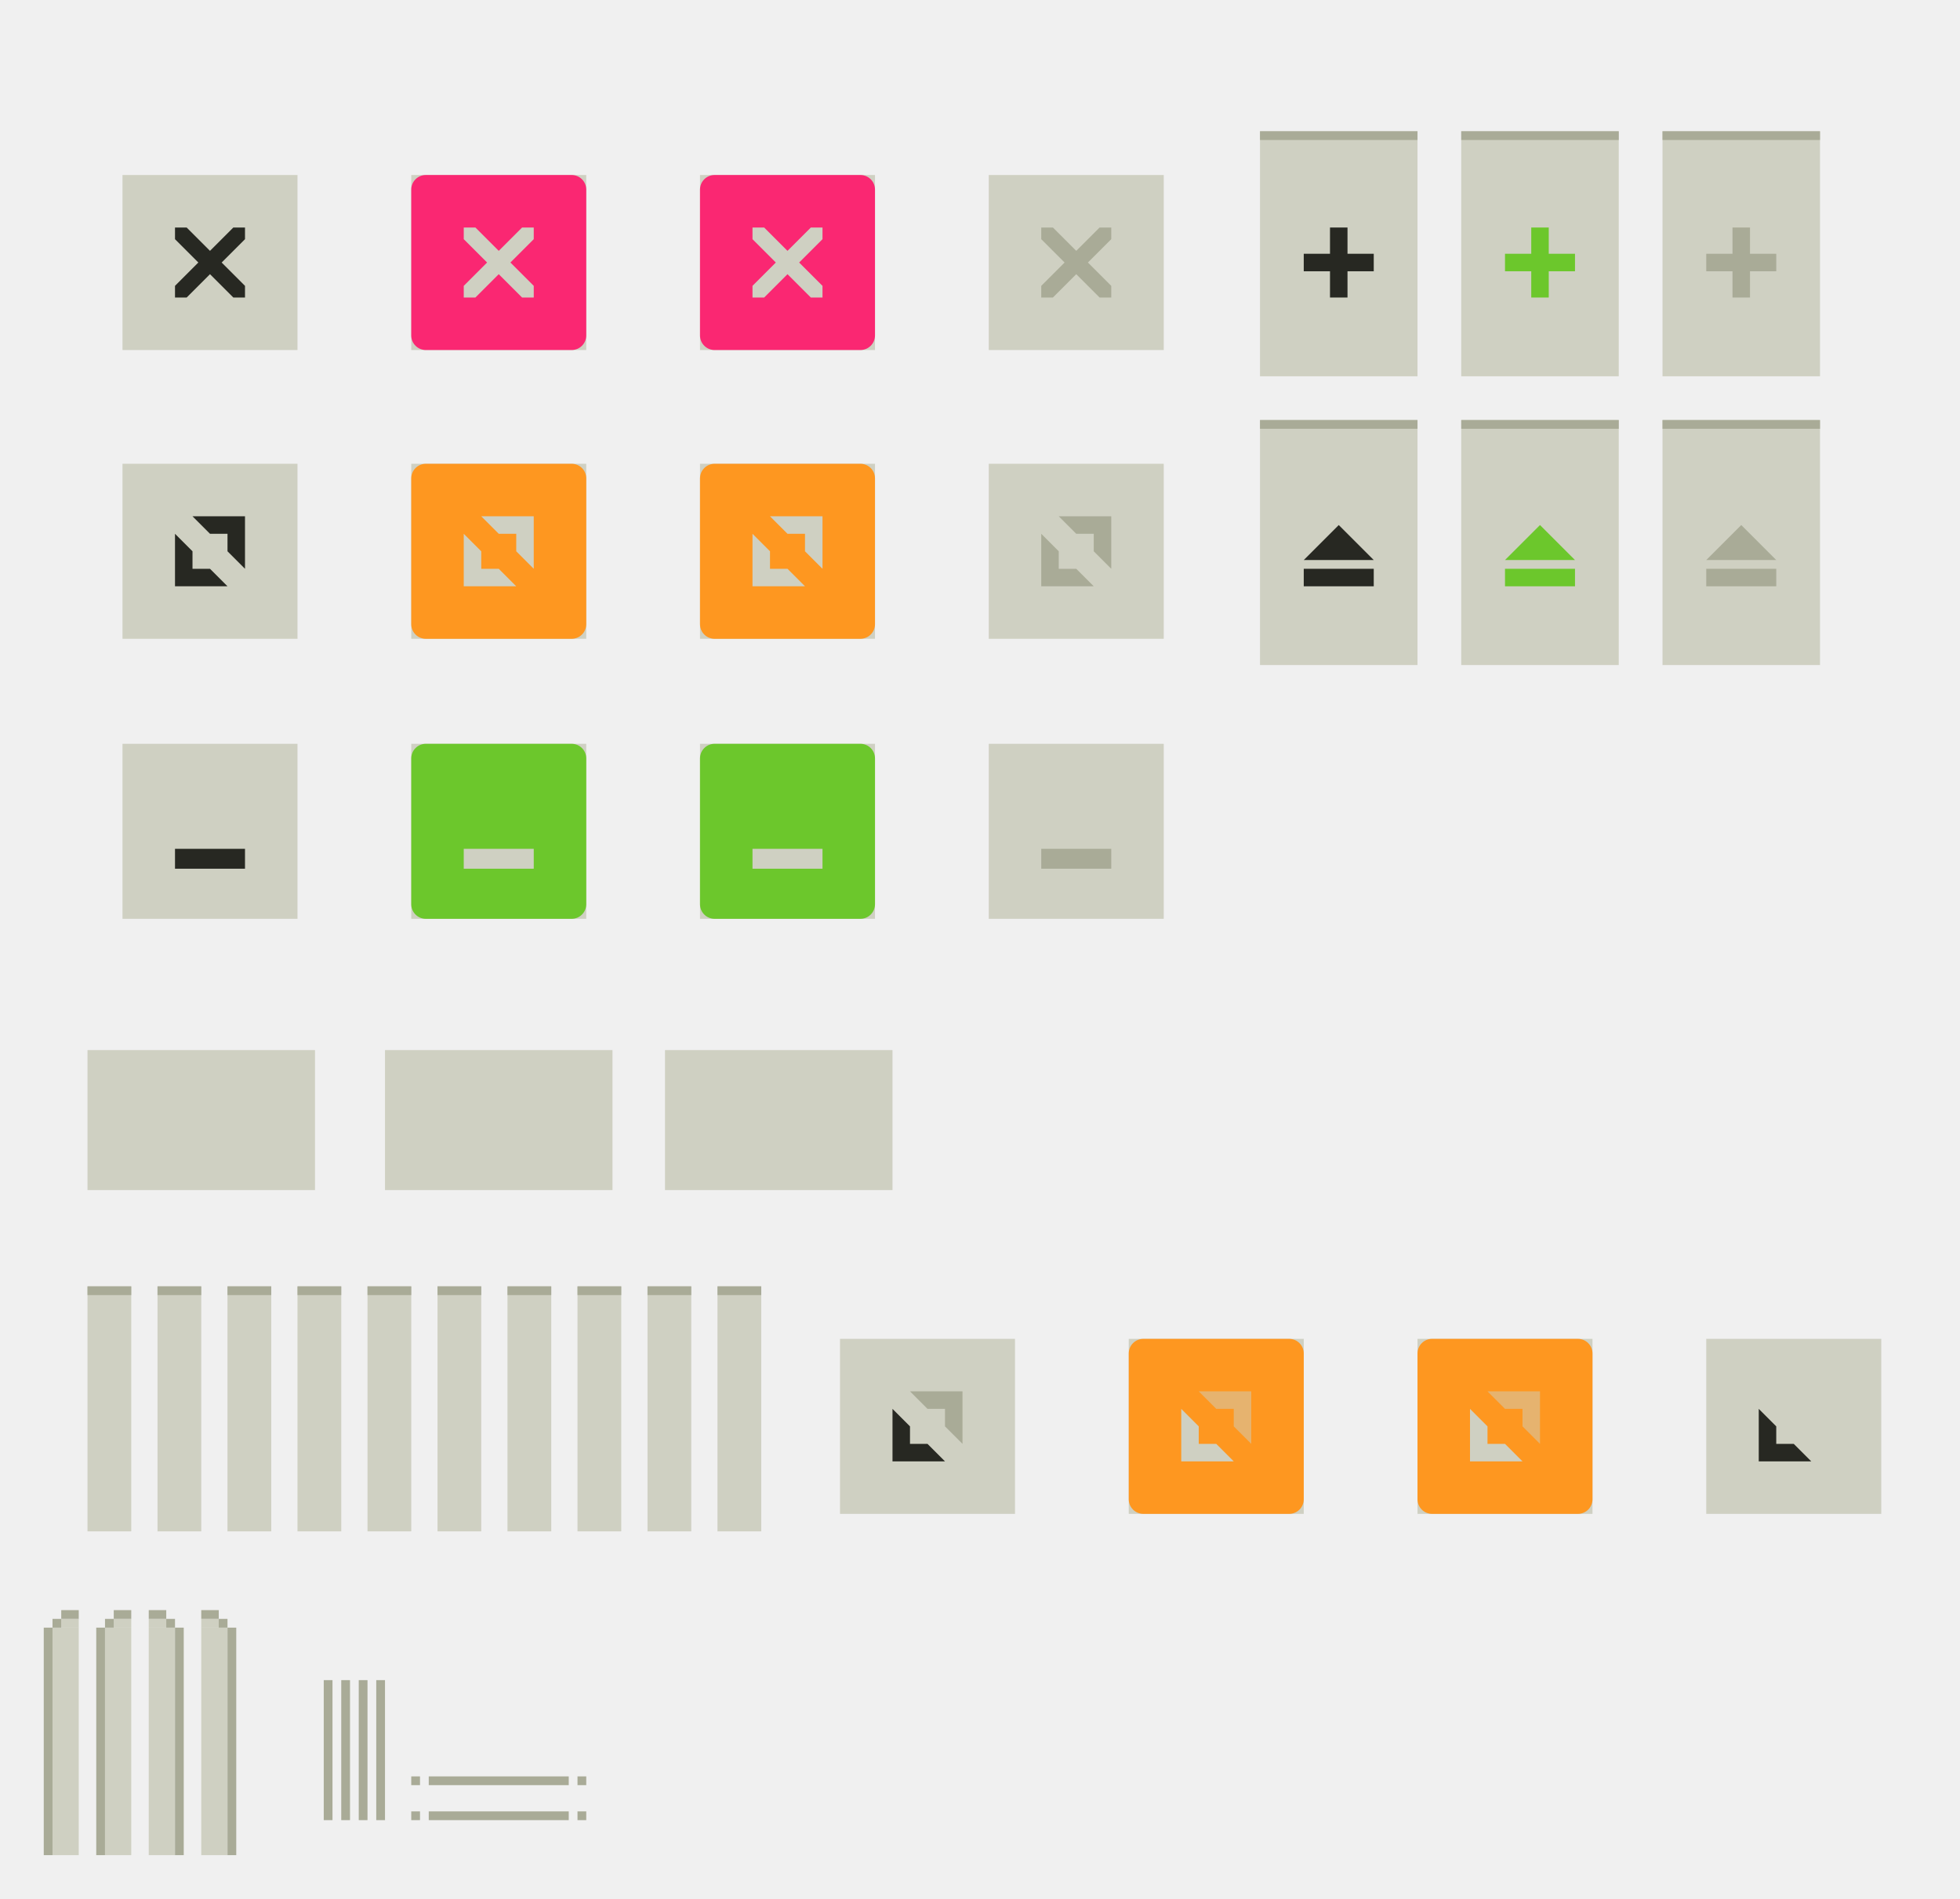
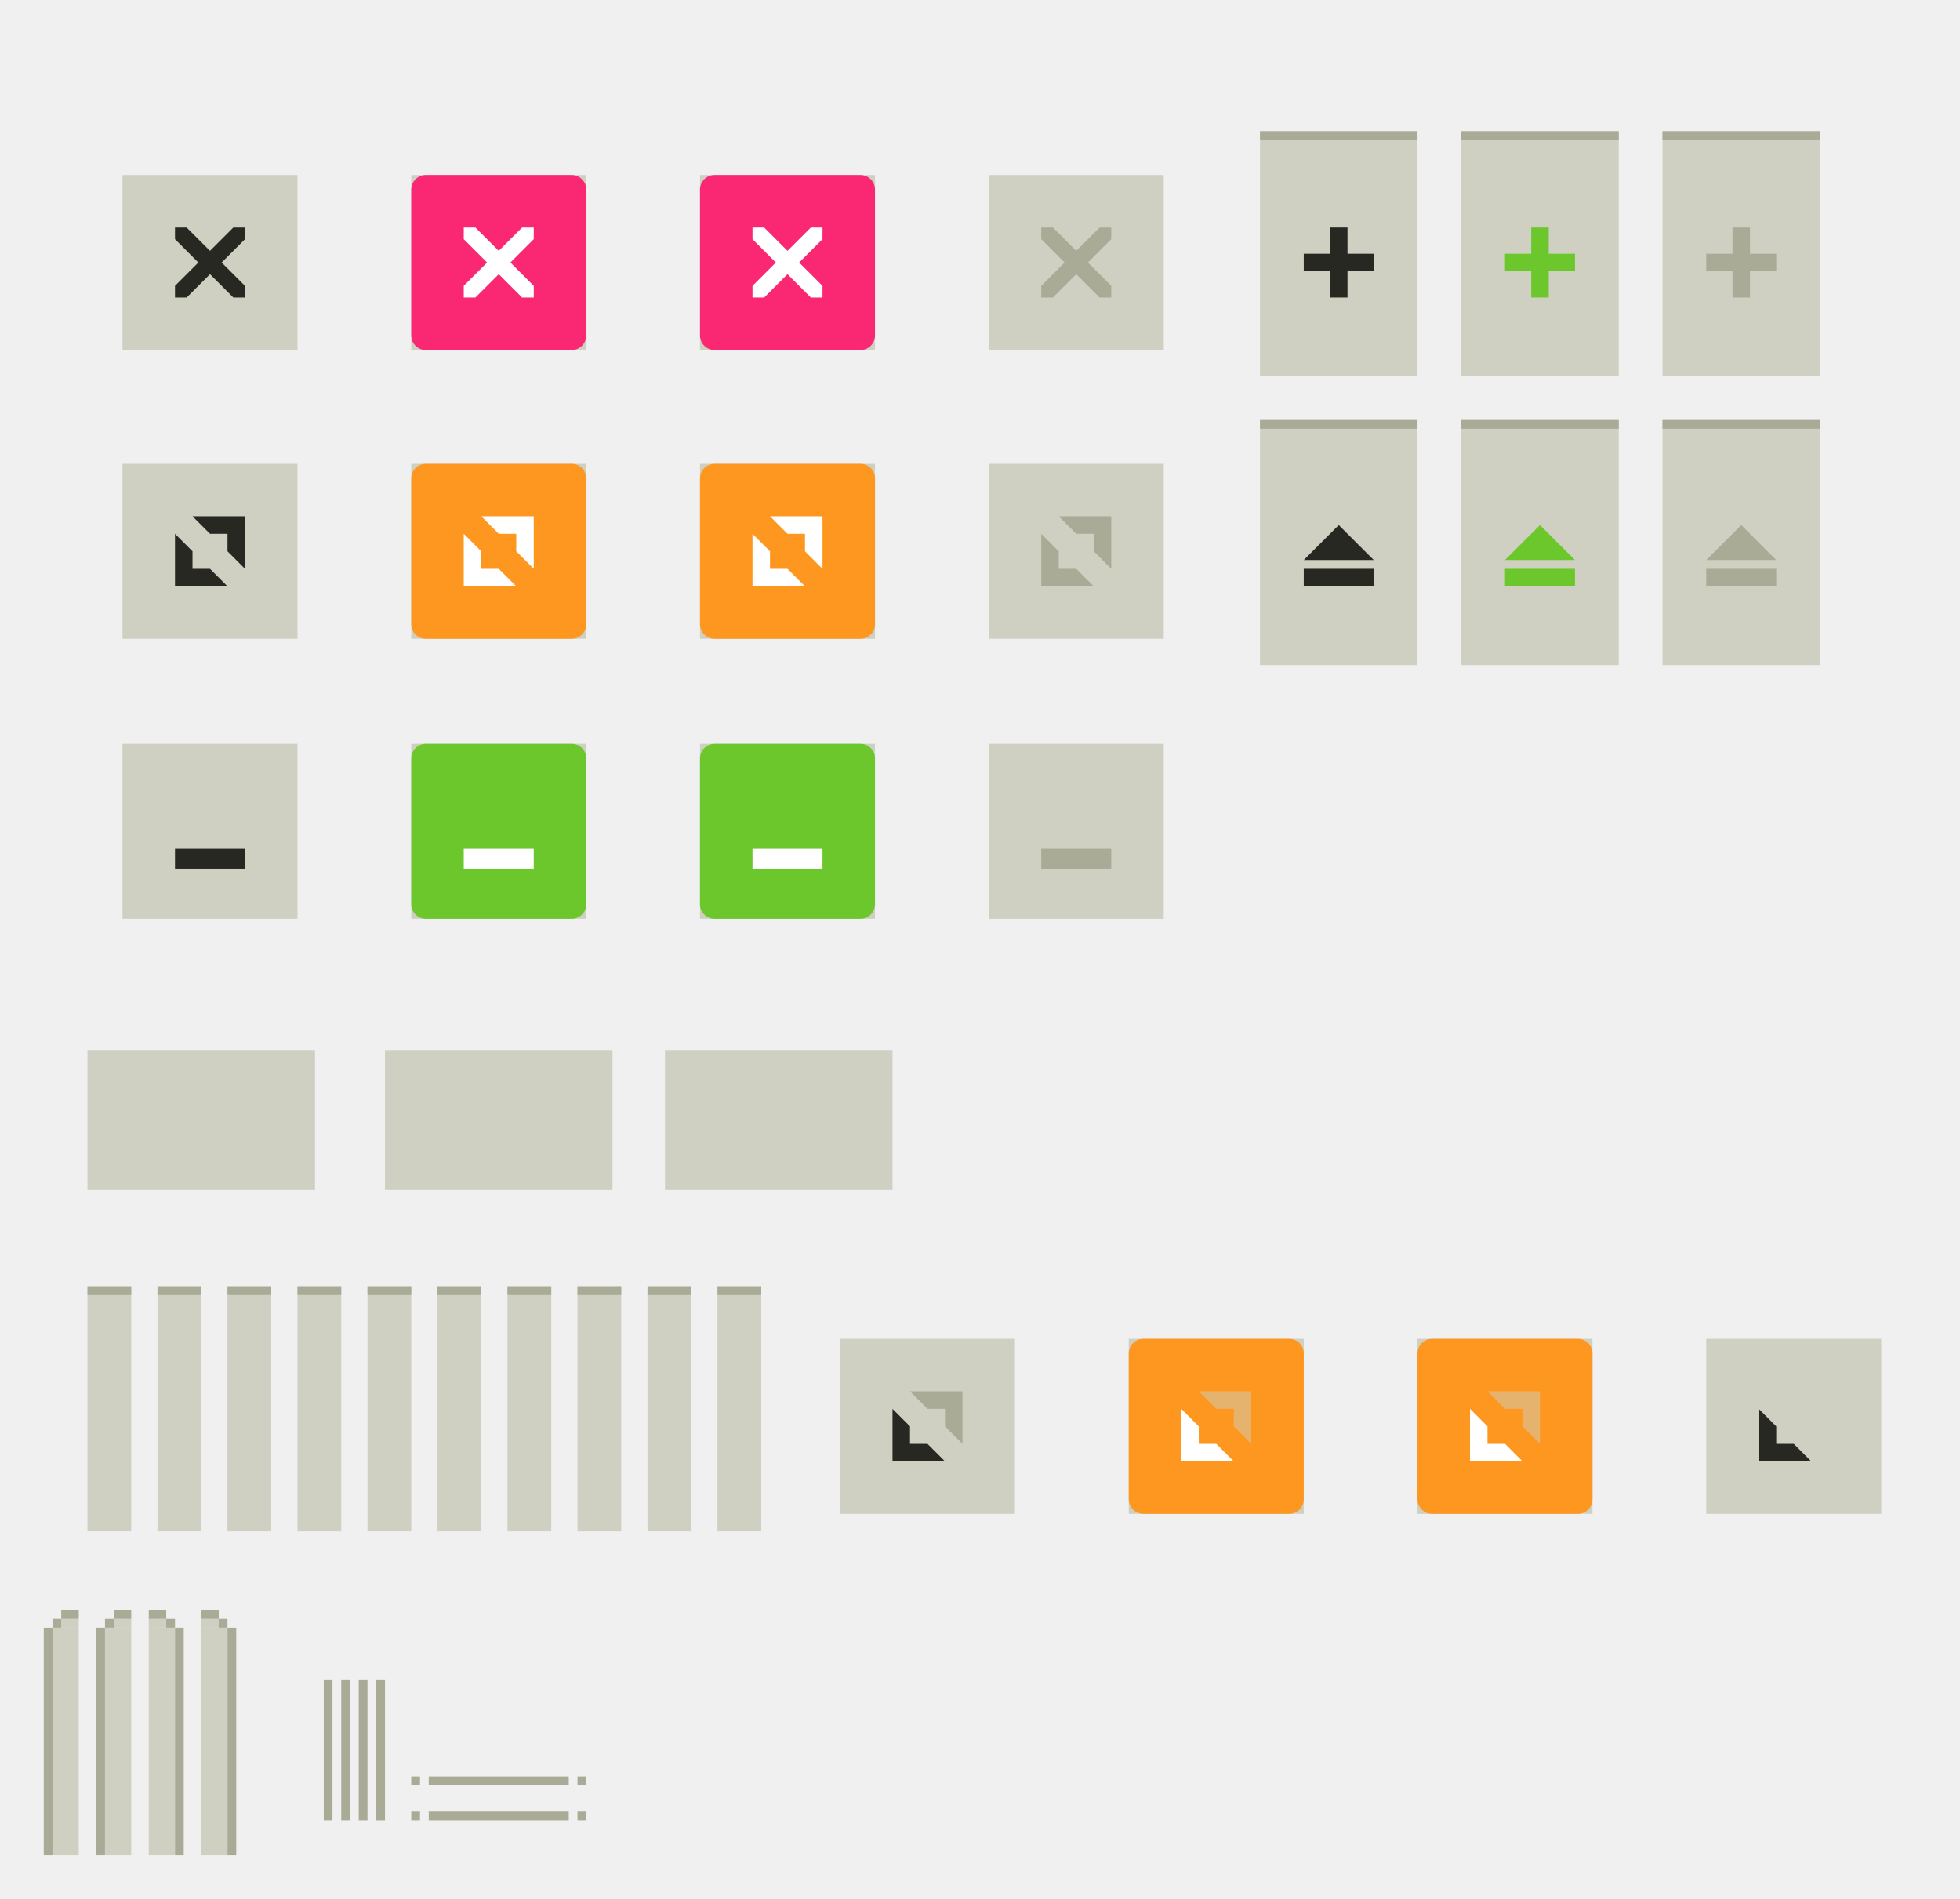
<svg xmlns="http://www.w3.org/2000/svg" xmlns:ns1="http://www.openswatchbook.org/uri/2009/osb" width="224" height="217" viewBox="0 0 224 217" id="svg2" version="1.1">
  <defs id="defs4">
    <linearGradient id="selected_bg_color" ns1:paint="solid">
      <stop style="stop-color:#5294e2;stop-opacity:1;" offset="0" id="stop4407" />
    </linearGradient>
    <linearGradient id="selected_fg_color" ns1:paint="solid">
      <stop style="stop-color:#cfd0c2git;stop-opacity:1;" offset="0" id="stop4402" />
    </linearGradient>
  </defs>
  <g id="layer1" transform="translate(5,-547.3622)">
    <rect y="667.362" x="5" height="16" width="26" id="menu-active" style="opacity:1;fill:#cfd0c2;fill-opacity:1;stroke:none;stroke-width:1;stroke-linecap:butt;stroke-linejoin:round;stroke-miterlimit:4;stroke-dasharray:none;stroke-dashoffset:0;stroke-opacity:1" />
    <rect transform="scale(-1,1)" y="739.362" x="-37" height="16" width="1" id="right-active" style="opacity:1;fill:#a9ab97;fill-opacity:1;stroke:none;stroke-width:1;stroke-linecap:butt;stroke-linejoin:round;stroke-miterlimit:4;stroke-dasharray:none;stroke-dashoffset:0;stroke-opacity:1" />
    <rect transform="scale(-1,1)" y="739.362" x="-39" height="16" width="1" id="right-inactive" style="opacity:1;fill:#a9ab97;fill-opacity:1;stroke:none;stroke-width:1;stroke-linecap:butt;stroke-linejoin:round;stroke-miterlimit:4;stroke-dasharray:none;stroke-dashoffset:0;stroke-opacity:1" />
    <rect transform="matrix(0,-1,-1,0,0,0)" y="-60" x="-755.362" height="16" width="1" id="bottom-inactive" style="opacity:1;fill:#a9ab97;fill-opacity:1;stroke:none;stroke-width:0.577;stroke-linecap:butt;stroke-linejoin:round;stroke-miterlimit:4;stroke-dasharray:none;stroke-dashoffset:0;stroke-opacity:1" />
    <rect transform="scale(-1,1)" y="739.362" x="-33" height="16" width="1" id="left-active" style="opacity:1;fill:#a9ab97;fill-opacity:1;stroke:none;stroke-width:1;stroke-linecap:butt;stroke-linejoin:round;stroke-miterlimit:4;stroke-dasharray:none;stroke-dashoffset:0;stroke-opacity:1" />
    <rect transform="scale(-1,1)" y="739.362" x="-35" height="16" width="1" id="left-inactive" style="opacity:1;fill:#a9ab97;fill-opacity:1;stroke:none;stroke-width:1;stroke-linecap:butt;stroke-linejoin:round;stroke-miterlimit:4;stroke-dasharray:none;stroke-dashoffset:0;stroke-opacity:1" />
    <rect transform="matrix(0,-1,-1,0,0,0)" y="-60" x="-751.362" height="16" width="1" id="bottom-active" style="opacity:1;fill:#a9ab97;fill-opacity:1;stroke:none;stroke-width:0.577;stroke-linecap:butt;stroke-linejoin:round;stroke-miterlimit:4;stroke-dasharray:none;stroke-dashoffset:0;stroke-opacity:1" />
    <rect y="750.362" x="42" height="1" width="1" id="bottom-left-active" style="opacity:1;fill:#a9ab97;fill-opacity:1;stroke:none;stroke-width:1;stroke-miterlimit:4;stroke-dasharray:none;stroke-opacity:0.063" />
    <rect style="opacity:1;fill:#a9ab97;fill-opacity:1;stroke:none;stroke-width:1;stroke-miterlimit:4;stroke-dasharray:none;stroke-opacity:0.063" id="bottom-left-inactive" width="1" height="1" x="42" y="754.362" />
    <rect style="opacity:1;fill:#a9ab97;fill-opacity:1;stroke:none;stroke-width:1;stroke-miterlimit:4;stroke-dasharray:none;stroke-opacity:0.063" id="bottom-right-active" width="1" height="1" x="61" y="750.362" />
    <rect y="754.362" x="61" height="1" width="1" id="bottom-right-inactive" style="opacity:1;fill:#a9ab97;fill-opacity:1;stroke:none;stroke-width:1;stroke-miterlimit:4;stroke-dasharray:none;stroke-opacity:0.063" />
-     <g id="close-prelight" transform="translate(-246.7803,9.949768)">
-       <rect y="552.412" x="284.78" height="28" width="28" id="rect277" style="opacity:1;fill:#d6d6d6;fill-opacity:0;stroke:none;stroke-width:1;stroke-linecap:butt;stroke-linejoin:round;stroke-miterlimit:4;stroke-dasharray:none;stroke-dashoffset:0;stroke-opacity:1" />
-       <rect style="fill:#cfd0c2;fill-opacity:1" id="rect279" width="20" height="20" x="288.78" y="557.412" />
-       <rect style="opacity:1;fill:#fa2772;fill-opacity:1;stroke:none;stroke-width:1;stroke-miterlimit:4;stroke-dasharray:none;stroke-dashoffset:0;stroke-opacity:1" id="rect281" width="20" height="20" x="288.78" y="557.412" ry="1.667" />
-       <path style="fill:#cfd0c2;fill-opacity:1;stroke:none" d="m 294.78,563.412 v 1.333 l 2.667,2.667 -2.667,2.667 v 1.333 h 1.333 l 2.667,-2.667 2.667,2.667 h 1.333 v -1.333 l -2.667,-2.667 2.667,-2.667 v -1.333 h -1.333 l -2.667,2.667 -2.667,-2.667 z" id="path283" />
+     <g id="close-prelight">
+       <rect y="562.362" x="38" height="28" width="28" id="rect277" style="opacity:1;fill:#d6d6d6;fill-opacity:0;stroke:none;stroke-width:1;stroke-linecap:butt;stroke-linejoin:round;stroke-miterlimit:4;stroke-dasharray:none;stroke-dashoffset:0;stroke-opacity:1" />
+       <rect style="fill:#cfd0c2;fill-opacity:1" id="rect279" width="20" height="20" x="42" y="567.362" />
+       <rect style="opacity:1;fill:#fa2772;fill-opacity:1;stroke:none;stroke-width:1;stroke-miterlimit:4;stroke-dasharray:none;stroke-dashoffset:0;stroke-opacity:1" id="rect281" width="20" height="20" x="42" y="567.362" ry="1.667" />
+       <path style="fill:#ffffff;fill-opacity:1;stroke:none" d="m 48,573.362 v 1.333 l 2.667,2.667 -2.667,2.667 v 1.333 h 1.333 l 2.667,-2.667 2.667,2.667 h 1.333 v -1.333 l -2.667,-2.667 2.667,-2.667 v -1.333 h -1.333 l -2.667,2.667 -2.667,-2.667 z" id="path283" />
    </g>
    <g id="close-active">
      <rect style="opacity:1;fill:#d6d6d6;fill-opacity:0;stroke:none;stroke-width:1;stroke-linecap:butt;stroke-linejoin:round;stroke-miterlimit:4;stroke-dasharray:none;stroke-dashoffset:0;stroke-opacity:1" id="rect289" width="28" height="28" x="5" y="562.362" />
      <rect style="fill:#cfd0c2;fill-opacity:1" id="rect291" width="20" height="20" x="9" y="567.362" />
      <rect ry="1.667" y="567.362" x="9" height="20" width="20" id="rect293" style="opacity:1;fill:#3399ff;fill-opacity:0;stroke:none;stroke-width:1;stroke-miterlimit:4;stroke-dasharray:none;stroke-dashoffset:0;stroke-opacity:1" />
      <path id="path297" d="m 15,573.362 v 1.333 l 2.667,2.667 -2.667,2.667 v 1.333 h 1.333 l 2.667,-2.667 2.667,2.667 h 1.333 v -1.333 l -2.667,-2.667 2.667,-2.667 v -1.333 h -1.333 l -2.667,2.667 -2.667,-2.667 z" style="fill:#272822;fill-opacity:1;stroke:none" />
    </g>
    <g id="maximize-active">
      <rect style="fill:#cfd0c2;fill-opacity:1" id="rect303" width="20" height="20" x="9" y="600.362" />
      <rect y="595.362" x="5" height="28" width="28" id="rect305" style="opacity:1;fill:#d6d6d6;fill-opacity:0;stroke:none;stroke-width:1;stroke-linecap:butt;stroke-linejoin:round;stroke-miterlimit:4;stroke-dasharray:none;stroke-dashoffset:0;stroke-opacity:1" />
      <rect style="opacity:1;fill:#4a90d9;fill-opacity:0;stroke:none;stroke-width:1;stroke-miterlimit:4;stroke-dasharray:none;stroke-dashoffset:0;stroke-opacity:1" id="rect307" width="20" height="20" x="9" y="600.362" ry="1.667" />
      <path style="fill:#272822;fill-opacity:1;fill-rule:evenodd;stroke:none;stroke-width:1px;stroke-linecap:butt;stroke-linejoin:miter;stroke-opacity:1" d="m 17,606.362 2,2 h 2 v 2 l 2,2 v -6 z m -2,2 v 6 h 6 l -2,-2 h -2 v -2 z" id="path311" />
    </g>
-     <g id="maximize-prelight" transform="translate(-246.7803,9.949768)">
-       <rect style="fill:#6a6a6a;fill-opacity:0" id="rect317" width="28" height="28" x="284.78" y="585.412" />
-       <rect style="fill:#cfd0c2;fill-opacity:1" id="rect319" width="20" height="20" x="288.78" y="590.412" ry="2.841797e-05" />
-       <rect ry="1.667" y="590.412" x="288.78" height="20" width="20" id="rect321" style="opacity:1;fill:#fe9720;fill-opacity:1;stroke:none;stroke-width:1;stroke-miterlimit:4;stroke-dasharray:none;stroke-dashoffset:0;stroke-opacity:1" />
-       <path id="path323" d="m 296.78,596.412 2,2 h 2 v 2 l 2,2 v -6 z m -2,2 v 6 h 6 l -2,-2 h -2 v -2 z" style="fill:#cfd0c2;fill-opacity:1;fill-rule:evenodd;stroke:none;stroke-width:1px;stroke-linecap:butt;stroke-linejoin:miter;stroke-opacity:1" />
+     <g id="maximize-prelight">
+       <rect style="fill:#6a6a6a;fill-opacity:0" id="rect317" width="28" height="28" x="38" y="595.362" />
+       <rect style="fill:#cfd0c2;fill-opacity:1" id="rect319" width="20" height="20" x="42" y="600.362" ry="2.841797e-05" />
+       <rect ry="1.667" y="600.362" x="42" height="20" width="20" id="rect321" style="opacity:1;fill:#fe9720;fill-opacity:1;stroke:none;stroke-width:1;stroke-miterlimit:4;stroke-dasharray:none;stroke-dashoffset:0;stroke-opacity:1" />
+       <path id="path323" d="m 50,606.362 2,2 h 2 v 2 l 2,2 v -6 z m -2,2 v 6 h 6 l -2,-2 h -2 v -2 z" style="fill:#ffffff;fill-opacity:1;fill-rule:evenodd;stroke:none;stroke-width:1px;stroke-linecap:butt;stroke-linejoin:miter;stroke-opacity:1" />
    </g>
    <g id="hide-active">
      <rect y="627.362" x="5" height="28" width="28" id="rect329" style="opacity:1;fill:#d6d6d6;fill-opacity:0;stroke:none;stroke-width:1;stroke-linecap:butt;stroke-linejoin:round;stroke-miterlimit:4;stroke-dasharray:none;stroke-dashoffset:0;stroke-opacity:1" />
      <rect style="fill:#cfd0c2;fill-opacity:1" id="rect331" width="20" height="20" x="9" y="632.362" />
      <rect ry="1.667" y="632.362" x="9" height="20" width="20" id="rect333" style="opacity:1;fill:#4a90d9;fill-opacity:0;stroke:none;stroke-width:1;stroke-miterlimit:4;stroke-dasharray:none;stroke-dashoffset:0;stroke-opacity:1" />
      <rect style="opacity:1;fill:#272822;fill-opacity:1;stroke:none;stroke-width:1;stroke-miterlimit:4;stroke-dasharray:none;stroke-dashoffset:0;stroke-opacity:1" id="rect337" width="8" height="2.273" x="15" y="644.362" />
    </g>
-     <g id="hide-prelight" transform="translate(-246.7803,9.949768)">
-       <rect y="617.412" x="284.78" height="28" width="28" id="rect343" style="opacity:1;fill:#d6d6d6;fill-opacity:0;stroke:none;stroke-width:1;stroke-linecap:butt;stroke-linejoin:round;stroke-miterlimit:4;stroke-dasharray:none;stroke-dashoffset:0;stroke-opacity:1" />
-       <rect style="fill:#cfd0c2;fill-opacity:1" id="rect345" width="20" height="20" x="288.78" y="622.412" />
-       <rect style="opacity:1;fill:#6cc72c;fill-opacity:1;stroke:none;stroke-width:1;stroke-miterlimit:4;stroke-dasharray:none;stroke-dashoffset:0;stroke-opacity:1" id="rect347" width="20" height="20" x="288.78" y="622.412" ry="1.667" />
-       <rect y="634.412" x="294.78" height="2.273" width="8" id="rect349" style="opacity:1;fill:#cfd0c2;fill-opacity:1;stroke:none;stroke-width:1;stroke-miterlimit:4;stroke-dasharray:none;stroke-dashoffset:0;stroke-opacity:1" />
+     <g id="hide-prelight">
+       <rect y="627.362" x="38" height="28" width="28" id="rect343" style="opacity:1;fill:#d6d6d6;fill-opacity:0;stroke:none;stroke-width:1;stroke-linecap:butt;stroke-linejoin:round;stroke-miterlimit:4;stroke-dasharray:none;stroke-dashoffset:0;stroke-opacity:1" />
+       <rect style="fill:#cfd0c2;fill-opacity:1" id="rect345" width="20" height="20" x="42" y="632.362" />
+       <rect style="opacity:1;fill:#6cc72c;fill-opacity:1;stroke:none;stroke-width:1;stroke-miterlimit:4;stroke-dasharray:none;stroke-dashoffset:0;stroke-opacity:1" id="rect347" width="20" height="20" x="42" y="632.362" ry="1.667" />
+       <rect y="644.362" x="48" height="2.273" width="8" id="rect349" style="opacity:1;fill:#ffffff;fill-opacity:1;stroke:none;stroke-width:1;stroke-miterlimit:4;stroke-dasharray:none;stroke-dashoffset:0;stroke-opacity:1" />
    </g>
    <g id="stick-active">
      <rect style="opacity:1;fill:#cfd0c2;fill-opacity:1;stroke:none;stroke-width:0.802;stroke-linecap:butt;stroke-linejoin:round;stroke-miterlimit:4;stroke-dasharray:none;stroke-dashoffset:0;stroke-opacity:1" id="rect355" width="18" height="28" x="139" y="562.362" />
      <rect style="opacity:1;fill:#a9ab97;fill-opacity:1;stroke:none;stroke-width:0.802;stroke-linecap:butt;stroke-linejoin:round;stroke-miterlimit:4;stroke-dasharray:none;stroke-dashoffset:0;stroke-opacity:1" id="rect357" width="18" height="1" x="139" y="562.362" />
      <g id="g365" transform="translate(-4,9.00001)" style="fill:#272822;fill-opacity:1">
        <rect y="564.362" x="151" height="8" width="2" id="rect361" style="opacity:1;fill:#272822;fill-opacity:1;stroke:none;stroke-width:1;stroke-linecap:butt;stroke-linejoin:round;stroke-miterlimit:4;stroke-dasharray:none;stroke-dashoffset:0;stroke-opacity:1" />
        <rect transform="rotate(90)" y="-156" x="567.362" height="8" width="2" id="rect363" style="opacity:1;fill:#272822;fill-opacity:1;stroke:none;stroke-width:1;stroke-linecap:butt;stroke-linejoin:round;stroke-miterlimit:4;stroke-dasharray:none;stroke-dashoffset:0;stroke-opacity:1" />
      </g>
    </g>
    <g id="stick-pressed">
      <rect y="562.362" x="162" height="28" width="18" id="rect371" style="opacity:1;fill:#cfd0c2;fill-opacity:1;stroke:none;stroke-width:0.802;stroke-linecap:butt;stroke-linejoin:round;stroke-miterlimit:4;stroke-dasharray:none;stroke-dashoffset:0;stroke-opacity:1" />
      <rect y="562.362" x="162" height="1" width="18" id="rect373" style="opacity:1;fill:#a9ab97;fill-opacity:1;stroke:none;stroke-width:0.802;stroke-linecap:butt;stroke-linejoin:round;stroke-miterlimit:4;stroke-dasharray:none;stroke-dashoffset:0;stroke-opacity:1" />
      <g id="g381" transform="translate(19,9.00001)" style="fill:#6cc72c;fill-opacity:1">
        <rect y="564.362" x="151" height="8" width="2" id="rect377" style="opacity:1;fill:#6cc72c;fill-opacity:1;stroke:none;stroke-width:1;stroke-linecap:butt;stroke-linejoin:round;stroke-miterlimit:4;stroke-dasharray:none;stroke-dashoffset:0;stroke-opacity:1" />
        <rect transform="rotate(90)" y="-156" x="567.362" height="8" width="2" id="rect379" style="opacity:1;fill:#6cc72c;fill-opacity:1;stroke:none;stroke-width:1;stroke-linecap:butt;stroke-linejoin:round;stroke-miterlimit:4;stroke-dasharray:none;stroke-dashoffset:0;stroke-opacity:1" />
      </g>
    </g>
    <g id="stick-inactive">
      <rect y="562.362" x="185" height="28" width="18" id="rect387" style="opacity:1;fill:#cfd0c2;fill-opacity:1;stroke:none;stroke-width:0.802;stroke-linecap:butt;stroke-linejoin:round;stroke-miterlimit:4;stroke-dasharray:none;stroke-dashoffset:0;stroke-opacity:1" />
      <rect y="562.362" x="185" height="1" width="18" id="rect389" style="opacity:1;fill:#a9ab97;fill-opacity:1;stroke:none;stroke-width:0.802;stroke-linecap:butt;stroke-linejoin:round;stroke-miterlimit:4;stroke-dasharray:none;stroke-dashoffset:0;stroke-opacity:1" />
      <g id="g397" transform="translate(42,9.00001)" style="fill:#a9ab97;fill-opacity:1">
        <rect y="564.362" x="151" height="8" width="2" id="rect393" style="opacity:1;fill:#a9ab97;fill-opacity:1;stroke:none;stroke-width:1;stroke-linecap:butt;stroke-linejoin:round;stroke-miterlimit:4;stroke-dasharray:none;stroke-dashoffset:0;stroke-opacity:1" />
        <rect transform="rotate(90)" y="-156" x="567.362" height="8" width="2" id="rect395" style="opacity:1;fill:#a9ab97;fill-opacity:1;stroke:none;stroke-width:1;stroke-linecap:butt;stroke-linejoin:round;stroke-miterlimit:4;stroke-dasharray:none;stroke-dashoffset:0;stroke-opacity:1" />
      </g>
    </g>
    <g id="shade-active">
      <rect style="opacity:1;fill:#cfd0c2;fill-opacity:1;stroke:none;stroke-width:0.802;stroke-linecap:butt;stroke-linejoin:round;stroke-miterlimit:4;stroke-dasharray:none;stroke-dashoffset:0;stroke-opacity:1" id="rect403" width="18" height="28" x="139" y="595.362" />
      <rect style="opacity:1;fill:#a9ab97;fill-opacity:1;stroke:none;stroke-width:0.802;stroke-linecap:butt;stroke-linejoin:round;stroke-miterlimit:4;stroke-dasharray:none;stroke-dashoffset:0;stroke-opacity:1" id="rect405" width="18" height="1" x="139" y="595.362" />
      <g id="g413" transform="translate(-6,4.999988)" style="fill:#272822;fill-opacity:1">
        <rect style="opacity:1;fill:#272822;fill-opacity:1;stroke:none;stroke-width:1;stroke-linecap:butt;stroke-linejoin:round;stroke-miterlimit:4;stroke-dasharray:none;stroke-dashoffset:0;stroke-opacity:1" id="rect409" width="2" height="8" x="607.362" y="-158" transform="rotate(90)" />
        <path id="path411" d="m 154,602.362 4,4 h -8 z" style="opacity:1;fill:#272822;fill-opacity:1;stroke:none;stroke-width:1;stroke-linecap:butt;stroke-linejoin:round;stroke-miterlimit:4;stroke-dasharray:none;stroke-dashoffset:0;stroke-opacity:1" />
      </g>
    </g>
    <g id="shade-pressed">
      <rect y="595.362" x="162" height="28" width="18" id="rect419" style="opacity:1;fill:#cfd0c2;fill-opacity:1;stroke:none;stroke-width:0.802;stroke-linecap:butt;stroke-linejoin:round;stroke-miterlimit:4;stroke-dasharray:none;stroke-dashoffset:0;stroke-opacity:1" />
      <rect y="595.362" x="162" height="1" width="18" id="rect421" style="opacity:1;fill:#a9ab97;fill-opacity:1;stroke:none;stroke-width:0.802;stroke-linecap:butt;stroke-linejoin:round;stroke-miterlimit:4;stroke-dasharray:none;stroke-dashoffset:0;stroke-opacity:1" />
      <g id="g429" transform="translate(17,4.999988)" style="fill:#6cc72c;fill-opacity:1">
        <rect style="opacity:1;fill:#6cc72c;fill-opacity:1;stroke:none;stroke-width:1;stroke-linecap:butt;stroke-linejoin:round;stroke-miterlimit:4;stroke-dasharray:none;stroke-dashoffset:0;stroke-opacity:1" id="rect425" width="2" height="8" x="607.362" y="-158" transform="rotate(90)" />
        <path id="path427" d="m 154,602.362 4,4 h -8 z" style="opacity:1;fill:#6cc72c;fill-opacity:1;stroke:none;stroke-width:1;stroke-linecap:butt;stroke-linejoin:round;stroke-miterlimit:4;stroke-dasharray:none;stroke-dashoffset:0;stroke-opacity:1" />
      </g>
    </g>
    <g id="shade-inactive">
      <rect y="595.362" x="185" height="28" width="18" id="rect435" style="opacity:1;fill:#cfd0c2;fill-opacity:1;stroke:none;stroke-width:0.802;stroke-linecap:butt;stroke-linejoin:round;stroke-miterlimit:4;stroke-dasharray:none;stroke-dashoffset:0;stroke-opacity:1" />
      <rect y="595.362" x="185" height="1" width="18" id="rect437" style="opacity:1;fill:#a9ab97;fill-opacity:1;stroke:none;stroke-width:0.802;stroke-linecap:butt;stroke-linejoin:round;stroke-miterlimit:4;stroke-dasharray:none;stroke-dashoffset:0;stroke-opacity:1" />
      <g id="g445" transform="translate(40,4.999988)" style="fill:#a9ab97;fill-opacity:1">
        <rect style="opacity:1;fill:#a9ab97;fill-opacity:1;stroke:none;stroke-width:1;stroke-linecap:butt;stroke-linejoin:round;stroke-miterlimit:4;stroke-dasharray:none;stroke-dashoffset:0;stroke-opacity:1" id="rect441" width="2" height="8" x="607.362" y="-158" transform="rotate(90)" />
        <path id="path443" d="m 154,602.362 4,4 h -8 z" style="opacity:1;fill:#a9ab97;fill-opacity:1;stroke:none;stroke-width:1;stroke-linecap:butt;stroke-linejoin:round;stroke-miterlimit:4;stroke-dasharray:none;stroke-dashoffset:0;stroke-opacity:1" />
      </g>
    </g>
    <g id="title-1-active">
      <rect style="opacity:1;fill:#cfd0c2;fill-opacity:1;stroke:none;stroke-width:0.423;stroke-linecap:butt;stroke-linejoin:round;stroke-miterlimit:4;stroke-dasharray:none;stroke-dashoffset:0;stroke-opacity:1" id="rect487" width="5" height="28" x="5" y="694.362" />
      <rect style="opacity:1;fill:#a9ab97;fill-opacity:1;stroke:none;stroke-width:0.423;stroke-linecap:butt;stroke-linejoin:round;stroke-miterlimit:4;stroke-dasharray:none;stroke-dashoffset:0;stroke-opacity:1" id="rect489" width="5" height="1" x="5" y="694.362" />
    </g>
    <g id="title-2-active">
      <rect y="694.362" x="13" height="28" width="5" id="rect495" style="opacity:1;fill:#cfd0c2;fill-opacity:1;stroke:none;stroke-width:0.423;stroke-linecap:butt;stroke-linejoin:round;stroke-miterlimit:4;stroke-dasharray:none;stroke-dashoffset:0;stroke-opacity:1" />
      <rect y="694.362" x="13" height="1" width="5" id="rect497" style="opacity:1;fill:#a9ab97;fill-opacity:1;stroke:none;stroke-width:0.423;stroke-linecap:butt;stroke-linejoin:round;stroke-miterlimit:4;stroke-dasharray:none;stroke-dashoffset:0;stroke-opacity:1" />
    </g>
    <g id="title-3-active">
      <rect style="opacity:1;fill:#cfd0c2;fill-opacity:1;stroke:none;stroke-width:0.423;stroke-linecap:butt;stroke-linejoin:round;stroke-miterlimit:4;stroke-dasharray:none;stroke-dashoffset:0;stroke-opacity:1" id="rect503" width="5" height="28" x="21" y="694.362" />
      <rect style="opacity:1;fill:#a9ab97;fill-opacity:1;stroke:none;stroke-width:0.423;stroke-linecap:butt;stroke-linejoin:round;stroke-miterlimit:4;stroke-dasharray:none;stroke-dashoffset:0;stroke-opacity:1" id="rect505" width="5" height="1" x="21" y="694.362" />
    </g>
    <g id="title-4-active">
      <rect y="694.362" x="29" height="28" width="5" id="rect511" style="opacity:1;fill:#cfd0c2;fill-opacity:1;stroke:none;stroke-width:0.423;stroke-linecap:butt;stroke-linejoin:round;stroke-miterlimit:4;stroke-dasharray:none;stroke-dashoffset:0;stroke-opacity:1" />
      <rect y="694.362" x="29" height="1" width="5" id="rect513" style="opacity:1;fill:#a9ab97;fill-opacity:1;stroke:none;stroke-width:0.423;stroke-linecap:butt;stroke-linejoin:round;stroke-miterlimit:4;stroke-dasharray:none;stroke-dashoffset:0;stroke-opacity:1" />
    </g>
    <g id="title-5-active">
      <rect style="opacity:1;fill:#cfd0c2;fill-opacity:1;stroke:none;stroke-width:0.423;stroke-linecap:butt;stroke-linejoin:round;stroke-miterlimit:4;stroke-dasharray:none;stroke-dashoffset:0;stroke-opacity:1" id="rect519" width="5" height="28" x="37" y="694.362" />
      <rect style="opacity:1;fill:#a9ab97;fill-opacity:1;stroke:none;stroke-width:0.423;stroke-linecap:butt;stroke-linejoin:round;stroke-miterlimit:4;stroke-dasharray:none;stroke-dashoffset:0;stroke-opacity:1" id="rect521" width="5" height="1" x="37" y="694.362" />
    </g>
    <g id="title-1-inactive">
      <rect y="694.362" x="45" height="28" width="5" id="rect527" style="opacity:1;fill:#cfd0c2;fill-opacity:1;stroke:none;stroke-width:0.423;stroke-linecap:butt;stroke-linejoin:round;stroke-miterlimit:4;stroke-dasharray:none;stroke-dashoffset:0;stroke-opacity:1" />
      <rect y="694.362" x="45" height="1" width="5" id="rect529" style="opacity:1;fill:#a9ab97;fill-opacity:1;stroke:none;stroke-width:0.423;stroke-linecap:butt;stroke-linejoin:round;stroke-miterlimit:4;stroke-dasharray:none;stroke-dashoffset:0;stroke-opacity:1" />
    </g>
    <g id="title-2-inactive">
      <rect style="opacity:1;fill:#cfd0c2;fill-opacity:1;stroke:none;stroke-width:0.423;stroke-linecap:butt;stroke-linejoin:round;stroke-miterlimit:4;stroke-dasharray:none;stroke-dashoffset:0;stroke-opacity:1" id="rect535" width="5" height="28" x="53" y="694.362" />
      <rect style="opacity:1;fill:#a9ab97;fill-opacity:1;stroke:none;stroke-width:0.423;stroke-linecap:butt;stroke-linejoin:round;stroke-miterlimit:4;stroke-dasharray:none;stroke-dashoffset:0;stroke-opacity:1" id="rect537" width="5" height="1" x="53" y="694.362" />
    </g>
    <g id="title-3-inactive">
      <rect y="694.362" x="61" height="28" width="5" id="rect543" style="opacity:1;fill:#cfd0c2;fill-opacity:1;stroke:none;stroke-width:0.423;stroke-linecap:butt;stroke-linejoin:round;stroke-miterlimit:4;stroke-dasharray:none;stroke-dashoffset:0;stroke-opacity:1" />
      <rect y="694.362" x="61" height="1" width="5" id="rect545" style="opacity:1;fill:#a9ab97;fill-opacity:1;stroke:none;stroke-width:0.423;stroke-linecap:butt;stroke-linejoin:round;stroke-miterlimit:4;stroke-dasharray:none;stroke-dashoffset:0;stroke-opacity:1" />
    </g>
    <g id="title-4-inactive">
      <rect style="opacity:1;fill:#cfd0c2;fill-opacity:1;stroke:none;stroke-width:0.423;stroke-linecap:butt;stroke-linejoin:round;stroke-miterlimit:4;stroke-dasharray:none;stroke-dashoffset:0;stroke-opacity:1" id="rect551" width="5" height="28" x="69" y="694.362" />
      <rect style="opacity:1;fill:#a9ab97;fill-opacity:1;stroke:none;stroke-width:0.423;stroke-linecap:butt;stroke-linejoin:round;stroke-miterlimit:4;stroke-dasharray:none;stroke-dashoffset:0;stroke-opacity:1" id="rect553" width="5" height="1" x="69" y="694.362" />
    </g>
    <g id="title-5-inactive">
      <rect y="694.362" x="77" height="28" width="5" id="rect559" style="opacity:1;fill:#cfd0c2;fill-opacity:1;stroke:none;stroke-width:0.423;stroke-linecap:butt;stroke-linejoin:round;stroke-miterlimit:4;stroke-dasharray:none;stroke-dashoffset:0;stroke-opacity:1" />
      <rect y="694.362" x="77" height="1" width="5" id="rect561" style="opacity:1;fill:#a9ab97;fill-opacity:1;stroke:none;stroke-width:0.423;stroke-linecap:butt;stroke-linejoin:round;stroke-miterlimit:4;stroke-dasharray:none;stroke-dashoffset:0;stroke-opacity:1" />
    </g>
    <g id="top-left-active">
      <rect transform="scale(-1,1)" style="fill:#cfd0c2;fill-opacity:1;stroke-width:1.041" id="rect603" width="3" height="26" x="-4" y="733.362" />
      <rect transform="scale(-1,1)" style="fill:#cfd0c2;fill-opacity:1" id="rect605" width="2" height="1" x="-4" y="732.362" />
      <rect transform="scale(-1,1)" style="fill:#a9ab97;fill-opacity:1" id="rect607" width="1" height="1" x="-2" y="732.362" />
      <rect transform="scale(-1,1)" style="fill:#a9ab97;fill-opacity:1" id="rect609" width="2" height="1" x="-4" y="731.362" />
      <rect transform="scale(-1,1)" style="fill:#a9ab97;fill-opacity:1;stroke-width:1.041" id="rect611" width="1" height="26" x="-1" y="733.362" />
    </g>
-     <g id="maximize-pressed" transform="translate(-213.7803,9.94977)">
-       <rect y="585.412" x="284.78" height="28" width="28" id="rect1622" style="fill:#6a6a6a;fill-opacity:0" />
-       <rect ry="2.841797e-05" y="590.412" x="288.78" height="20" width="20" id="rect1624" style="fill:#cfd0c2;fill-opacity:1" />
-       <rect style="opacity:1;fill:#fe9720;fill-opacity:1;stroke:none;stroke-width:1;stroke-miterlimit:4;stroke-dasharray:none;stroke-dashoffset:0;stroke-opacity:1" id="rect1626" width="20" height="20" x="288.78" y="590.412" ry="1.667" />
-       <path style="fill:#cfd0c2;fill-opacity:1;fill-rule:evenodd;stroke:none;stroke-width:1px;stroke-linecap:butt;stroke-linejoin:miter;stroke-opacity:1" d="m 296.78,596.412 2,2 h 2 v 2 l 2,2 v -6 z m -2,2 v 6 h 6 l -2,-2 h -2 v -2 z" id="path1628" />
+     <g id="maximize-pressed">
+       <rect y="595.362" x="71" height="28" width="28" id="rect1622" style="fill:#6a6a6a;fill-opacity:0" />
+       <rect ry="2.841797e-05" y="600.362" x="75" height="20" width="20" id="rect1624" style="fill:#cfd0c2;fill-opacity:1" />
+       <rect style="opacity:1;fill:#fe9720;fill-opacity:1;stroke:none;stroke-width:1;stroke-miterlimit:4;stroke-dasharray:none;stroke-dashoffset:0;stroke-opacity:1" id="rect1626" width="20" height="20" x="75" y="600.362" ry="1.667" />
+       <path style="fill:#ffffff;fill-opacity:1;fill-rule:evenodd;stroke:none;stroke-width:1px;stroke-linecap:butt;stroke-linejoin:miter;stroke-opacity:1" d="m 83,606.362 2,2 h 2 v 2 l 2,2 v -6 z m -2,2 v 6 h 6 l -2,-2 h -2 v -2 z" id="path1628" />
    </g>
    <g id="maximize-inactive">
      <rect y="600.362" x="108" height="20" width="20" id="rect1632" style="fill:#cfd0c2;fill-opacity:1" />
      <rect style="opacity:1;fill:#d6d6d6;fill-opacity:0;stroke:none;stroke-width:1;stroke-linecap:butt;stroke-linejoin:round;stroke-miterlimit:4;stroke-dasharray:none;stroke-dashoffset:0;stroke-opacity:1" id="rect1634" width="28" height="28" x="104" y="595.362" />
      <rect ry="1.667" y="600.362" x="108" height="20" width="20" id="rect1636" style="opacity:1;fill:#4a90d9;fill-opacity:0;stroke:none;stroke-width:1;stroke-miterlimit:4;stroke-dasharray:none;stroke-dashoffset:0;stroke-opacity:1" />
      <path id="path1638" d="m 116,606.362 2,2 h 2 v 2 l 2,2 v -6 z m -2,2 v 6 h 6 l -2,-2 h -2 v -2 z" style="fill:#a9ab97;fill-opacity:1;fill-rule:evenodd;stroke:none;stroke-width:1px;stroke-linecap:butt;stroke-linejoin:miter;stroke-opacity:1" />
    </g>
    <g id="close-inactive">
      <rect y="562.362" x="104" height="28" width="28" id="rect1574" style="opacity:1;fill:#d6d6d6;fill-opacity:0;stroke:none;stroke-width:1;stroke-linecap:butt;stroke-linejoin:round;stroke-miterlimit:4;stroke-dasharray:none;stroke-dashoffset:0;stroke-opacity:1" />
      <rect y="567.362" x="108" height="20" width="20" id="rect1576" style="fill:#cfd0c2;fill-opacity:1" />
      <rect style="opacity:1;fill:#3399ff;fill-opacity:0;stroke:none;stroke-width:1;stroke-miterlimit:4;stroke-dasharray:none;stroke-dashoffset:0;stroke-opacity:1" id="rect1578" width="20" height="20" x="108" y="567.362" ry="1.667" />
      <path style="fill:#a9ab97;fill-opacity:1;stroke:none" d="m 114,573.362 v 1.333 l 2.667,2.667 -2.667,2.667 v 1.333 h 1.333 l 2.667,-2.667 2.667,2.667 h 1.333 v -1.333 l -2.667,-2.667 2.667,-2.667 v -1.333 h -1.333 l -2.667,2.667 -2.667,-2.667 z" id="path1580" />
    </g>
-     <g id="close-pressed" transform="translate(-213.7803,9.94977)">
-       <rect style="opacity:1;fill:#d6d6d6;fill-opacity:0;stroke:none;stroke-width:1;stroke-linecap:butt;stroke-linejoin:round;stroke-miterlimit:4;stroke-dasharray:none;stroke-dashoffset:0;stroke-opacity:1" id="rect1564" width="28" height="28" x="284.78" y="552.412" />
-       <rect y="557.412" x="288.78" height="20" width="20" id="rect1566" style="fill:#cfd0c2;fill-opacity:1" />
-       <rect ry="1.667" y="557.412" x="288.78" height="20" width="20" id="rect1568" style="opacity:1;fill:#fa2772;fill-opacity:1;stroke:none;stroke-width:1;stroke-miterlimit:4;stroke-dasharray:none;stroke-dashoffset:0;stroke-opacity:1" />
-       <path id="path1570" d="m 294.78,563.412 v 1.333 l 2.667,2.667 -2.667,2.667 v 1.333 h 1.333 l 2.667,-2.667 2.667,2.667 h 1.333 v -1.333 l -2.667,-2.667 2.667,-2.667 v -1.333 h -1.333 l -2.667,2.667 -2.667,-2.667 z" style="fill:#cfd0c2;fill-opacity:1;stroke:none" />
-     </g>
-     <g id="hide-pressed" transform="translate(-213.7803,9.949788)">
-       <rect style="opacity:1;fill:#d6d6d6;fill-opacity:0;stroke:none;stroke-width:1;stroke-linecap:butt;stroke-linejoin:round;stroke-miterlimit:4;stroke-dasharray:none;stroke-dashoffset:0;stroke-opacity:1" id="rect1680" width="28" height="28" x="284.78" y="617.412" />
-       <rect y="622.412" x="288.78" height="20" width="20" id="rect1682" style="fill:#cfd0c2;fill-opacity:1" />
-       <rect ry="1.667" y="622.412" x="288.78" height="20" width="20" id="rect1684" style="opacity:1;fill:#6cc72c;fill-opacity:1;stroke:none;stroke-width:1;stroke-miterlimit:4;stroke-dasharray:none;stroke-dashoffset:0;stroke-opacity:1" />
-       <rect style="opacity:1;fill:#cfd0c2;fill-opacity:1;stroke:none;stroke-width:1;stroke-miterlimit:4;stroke-dasharray:none;stroke-dashoffset:0;stroke-opacity:1" id="rect1686" width="8" height="2.273" x="294.78" y="634.412" />
+     <g id="close-pressed">
+       <rect style="opacity:1;fill:#d6d6d6;fill-opacity:0;stroke:none;stroke-width:1;stroke-linecap:butt;stroke-linejoin:round;stroke-miterlimit:4;stroke-dasharray:none;stroke-dashoffset:0;stroke-opacity:1" id="rect1564" width="28" height="28" x="71" y="562.362" />
+       <rect y="567.362" x="75" height="20" width="20" id="rect1566" style="fill:#cfd0c2;fill-opacity:1" />
+       <rect ry="1.667" y="567.362" x="75" height="20" width="20" id="rect1568" style="opacity:1;fill:#fa2772;fill-opacity:1;stroke:none;stroke-width:1;stroke-miterlimit:4;stroke-dasharray:none;stroke-dashoffset:0;stroke-opacity:1" />
+       <path id="path1570" d="m 81,573.362 v 1.333 l 2.667,2.667 -2.667,2.667 v 1.333 h 1.333 l 2.667,-2.667 2.667,2.667 h 1.333 v -1.333 l -2.667,-2.667 2.667,-2.667 v -1.333 h -1.333 l -2.667,2.667 -2.667,-2.667 z" style="fill:#ffffff;fill-opacity:1;stroke:none" />
+     </g>
+     <g id="hide-pressed">
+       <rect style="opacity:1;fill:#d6d6d6;fill-opacity:0;stroke:none;stroke-width:1;stroke-linecap:butt;stroke-linejoin:round;stroke-miterlimit:4;stroke-dasharray:none;stroke-dashoffset:0;stroke-opacity:1" id="rect1680" width="28" height="28" x="71" y="627.362" />
+       <rect y="632.362" x="75" height="20" width="20" id="rect1682" style="fill:#cfd0c2;fill-opacity:1" />
+       <rect ry="1.667" y="632.362" x="75" height="20" width="20" id="rect1684" style="opacity:1;fill:#6cc72c;fill-opacity:1;stroke:none;stroke-width:1;stroke-miterlimit:4;stroke-dasharray:none;stroke-dashoffset:0;stroke-opacity:1" />
+       <rect style="opacity:1;fill:#ffffff;fill-opacity:1;stroke:none;stroke-width:1;stroke-miterlimit:4;stroke-dasharray:none;stroke-dashoffset:0;stroke-opacity:1" id="rect1686" width="8" height="2.273" x="81" y="644.362" />
    </g>
    <g id="hide-inactive">
      <rect style="opacity:1;fill:#d6d6d6;fill-opacity:0;stroke:none;stroke-width:1;stroke-linecap:butt;stroke-linejoin:round;stroke-miterlimit:4;stroke-dasharray:none;stroke-dashoffset:0;stroke-opacity:1" id="rect1690" width="28" height="28" x="104" y="627.362" />
      <rect y="632.362" x="108" height="20" width="20" id="rect1692" style="fill:#cfd0c2;fill-opacity:1" />
      <rect style="opacity:1;fill:#4a90d9;fill-opacity:0;stroke:none;stroke-width:1;stroke-miterlimit:4;stroke-dasharray:none;stroke-dashoffset:0;stroke-opacity:1" id="rect1694" width="20" height="20" x="108" y="632.362" ry="1.667" />
      <rect y="644.362" x="114" height="2.273" width="8" id="rect1696" style="opacity:1;fill:#a9ab97;fill-opacity:1;stroke:none;stroke-width:1;stroke-miterlimit:4;stroke-dasharray:none;stroke-dashoffset:0;stroke-opacity:1" />
    </g>
    <g id="maximize-toggled-active">
      <rect y="700.362" x="91" height="20" width="20" id="rect1810" style="fill:#cfd0c2;fill-opacity:1" />
      <rect style="opacity:1;fill:#d6d6d6;fill-opacity:0;stroke:none;stroke-width:1;stroke-linecap:butt;stroke-linejoin:round;stroke-miterlimit:4;stroke-dasharray:none;stroke-dashoffset:0;stroke-opacity:1" id="rect1812" width="28" height="28" x="87" y="695.362" />
      <rect ry="1.667" y="700.362" x="91" height="20" width="20" id="rect1814" style="opacity:1;fill:#4a90d9;fill-opacity:0;stroke:none;stroke-width:1;stroke-miterlimit:4;stroke-dasharray:none;stroke-dashoffset:0;stroke-opacity:1" />
      <path id="path1872" d="m 99,706.363 2,2 h 2 v 2 l 2,2 v -6 z" style="fill:#a9ab97;fill-opacity:1;stroke:none;stroke-width:1px;stroke-linecap:butt;stroke-linejoin:miter;stroke-opacity:1" />
      <path id="path1868" d="m 97,708.363 v 6 h 6 l -2,-2 h -2 v -2 z" style="fill:#272822;fill-opacity:1;fill-rule:evenodd;stroke:none;stroke-width:1px;stroke-linecap:butt;stroke-linejoin:miter;stroke-opacity:1" />
    </g>
    <rect style="opacity:1;fill:#cfd0c2;fill-opacity:1;stroke:none;stroke-width:1;stroke-linecap:butt;stroke-linejoin:round;stroke-miterlimit:4;stroke-dasharray:none;stroke-dashoffset:0;stroke-opacity:1" id="menu-pressed" width="26" height="16" x="39" y="667.362" />
    <rect y="667.362" x="71" height="16" width="26" id="menu-inactive" style="opacity:1;fill:#cfd0c2;fill-opacity:1;stroke:none;stroke-width:1;stroke-linecap:butt;stroke-linejoin:round;stroke-miterlimit:4;stroke-dasharray:none;stroke-dashoffset:0;stroke-opacity:1" />
-     <g id="maximize-toggled-prelight" transform="translate(-248.926,-33.59291)">
-       <rect y="728.955" x="368.926" height="28" width="28" id="rect1820" style="fill:#6a6a6a;fill-opacity:0" />
-       <rect ry="2.841797e-05" y="733.955" x="372.926" height="20" width="20" id="rect1822" style="fill:#cfd0c2;fill-opacity:1" />
-       <rect style="opacity:1;fill:#fe9720;fill-opacity:1;stroke:none;stroke-width:1;stroke-miterlimit:4;stroke-dasharray:none;stroke-dashoffset:0;stroke-opacity:1" id="rect1824" width="20" height="20" x="372.926" y="733.955" ry="1.667" />
-       <path style="fill:#cfd0c2;fill-opacity:0.49;stroke:none;stroke-width:1px;stroke-linecap:butt;stroke-linejoin:miter;stroke-opacity:1" d="m 380.926,739.955 2,2 h 2 v 2 l 2,2 v -6 z" id="path1879" />
-       <path style="fill:#cfd0c2;fill-opacity:1;fill-rule:evenodd;stroke:none;stroke-width:1px;stroke-linecap:butt;stroke-linejoin:miter;stroke-opacity:1" d="m 378.926,741.955 v 6 h 6 l -2,-2 h -2 v -2 z" id="path1881" />
-     </g>
-     <g id="maximize-toggled-pressed" transform="translate(-248.926,-33.59291)">
-       <rect style="fill:#6a6a6a;fill-opacity:0" id="rect1830" width="28" height="28" x="401.926" y="728.955" />
-       <rect style="fill:#cfd0c2;fill-opacity:1" id="rect1832" width="20" height="20" x="405.926" y="733.955" ry="2.841797e-05" />
-       <rect ry="1.667" y="733.955" x="405.926" height="20" width="20" id="rect1834" style="opacity:1;fill:#fe9720;fill-opacity:1;stroke:none;stroke-width:1;stroke-miterlimit:4;stroke-dasharray:none;stroke-dashoffset:0;stroke-opacity:1" />
-       <path id="path1883" d="m 413.926,739.955 2,2 h 2 v 2 l 2,2 v -6 z" style="fill:#cfd0c2;fill-opacity:0.49;stroke:none;stroke-width:1px;stroke-linecap:butt;stroke-linejoin:miter;stroke-opacity:1" />
-       <path id="path1885" d="m 411.926,741.955 v 6 h 6 l -2,-2 h -2 v -2 z" style="fill:#cfd0c2;fill-opacity:1;fill-rule:evenodd;stroke:none;stroke-width:1px;stroke-linecap:butt;stroke-linejoin:miter;stroke-opacity:1" />
+     <g id="maximize-toggled-prelight">
+       <rect y="695.362" x="120" height="28" width="28" id="rect1820" style="fill:#6a6a6a;fill-opacity:0" />
+       <rect ry="2.841797e-05" y="700.362" x="124" height="20" width="20" id="rect1822" style="fill:#cfd0c2;fill-opacity:1" />
+       <rect style="opacity:1;fill:#fe9720;fill-opacity:1;stroke:none;stroke-width:1;stroke-miterlimit:4;stroke-dasharray:none;stroke-dashoffset:0;stroke-opacity:1" id="rect1824" width="20" height="20" x="124" y="700.362" ry="1.667" />
+       <path style="fill:#cfd0c2;fill-opacity:0.49;stroke:none;stroke-width:1px;stroke-linecap:butt;stroke-linejoin:miter;stroke-opacity:1" d="m 132,706.362 2,2 h 2 v 2 l 2,2 v -6 z" id="path1879" />
+       <path style="fill:#ffffff;fill-opacity:1;fill-rule:evenodd;stroke:none;stroke-width:1px;stroke-linecap:butt;stroke-linejoin:miter;stroke-opacity:1" d="m 130,708.362 v 6 h 6 l -2,-2 h -2 v -2 z" id="path1881" />
+     </g>
+     <g id="maximize-toggled-pressed">
+       <rect style="fill:#6a6a6a;fill-opacity:0" id="rect1830" width="28" height="28" x="153" y="695.362" />
+       <rect style="fill:#cfd0c2;fill-opacity:1" id="rect1832" width="20" height="20" x="157" y="700.362" ry="2.841797e-05" />
+       <rect ry="1.667" y="700.362" x="157" height="20" width="20" id="rect1834" style="opacity:1;fill:#fe9720;fill-opacity:1;stroke:none;stroke-width:1;stroke-miterlimit:4;stroke-dasharray:none;stroke-dashoffset:0;stroke-opacity:1" />
+       <path id="path1883" d="m 165,706.362 2,2 h 2 v 2 l 2,2 v -6 z" style="fill:#cfd0c2;fill-opacity:0.49;stroke:none;stroke-width:1px;stroke-linecap:butt;stroke-linejoin:miter;stroke-opacity:1" />
+       <path id="path1885" d="m 163,708.362 v 6 h 6 l -2,-2 h -2 v -2 z" style="fill:#ffffff;fill-opacity:1;fill-rule:evenodd;stroke:none;stroke-width:1px;stroke-linecap:butt;stroke-linejoin:miter;stroke-opacity:1" />
    </g>
    <g id="maximize-toggled-inactive">
      <rect style="fill:#cfd0c2;fill-opacity:1" id="rect1840" width="20" height="20" x="190" y="700.362" />
      <rect y="695.362" x="186" height="28" width="28" id="rect1842" style="opacity:1;fill:#d6d6d6;fill-opacity:0;stroke:none;stroke-width:1;stroke-linecap:butt;stroke-linejoin:round;stroke-miterlimit:4;stroke-dasharray:none;stroke-dashoffset:0;stroke-opacity:1" />
      <rect style="opacity:1;fill:#4a90d9;fill-opacity:0;stroke:none;stroke-width:1;stroke-miterlimit:4;stroke-dasharray:none;stroke-dashoffset:0;stroke-opacity:1" id="rect1844" width="20" height="20" x="190" y="700.362" ry="1.667" />
      <path style="fill:#cfd0c2;fill-opacity:1;stroke:none;stroke-width:1px;stroke-linecap:butt;stroke-linejoin:miter;stroke-opacity:1" d="m 198,706.362 2,2 h 2 v 2 l 2,2 v -6 z" id="path1887" />
      <path style="fill:#272822;fill-opacity:1;fill-rule:evenodd;stroke:none;stroke-width:1px;stroke-linecap:butt;stroke-linejoin:miter;stroke-opacity:1" d="m 196,708.362 v 6 h 6 l -2,-2 h -2 v -2 z" id="path1889" />
    </g>
    <g id="top-left-inactive">
      <rect y="733.362" x="-10" height="26" width="3" id="rect2039" style="fill:#cfd0c2;fill-opacity:1;stroke-width:1.041" transform="scale(-1,1)" />
      <rect y="732.362" x="-10" height="1" width="2" id="rect2041" style="fill:#cfd0c2;fill-opacity:1" transform="scale(-1,1)" />
      <rect y="732.362" x="-8" height="1" width="1" id="rect2043" style="fill:#a9ab97;fill-opacity:1" transform="scale(-1,1)" />
      <rect y="731.362" x="-10" height="1" width="2" id="rect2045" style="fill:#a9ab97;fill-opacity:1" transform="scale(-1,1)" />
      <rect y="733.362" x="-7" height="26" width="1" id="rect2047" style="fill:#a9ab97;fill-opacity:1;stroke-width:1.041" transform="scale(-1,1)" />
    </g>
    <g id="top-right-active">
      <rect y="733.362" x="18" height="26" width="3" id="rect2051" style="fill:#cfd0c2;fill-opacity:1;stroke-width:1.041" />
      <rect y="732.362" x="18" height="1" width="2" id="rect2053" style="fill:#cfd0c2;fill-opacity:1" />
      <rect y="732.362" x="20" height="1" width="1" id="rect2055" style="fill:#a9ab97;fill-opacity:1" />
      <rect y="731.362" x="18" height="1" width="2" id="rect2057" style="fill:#a9ab97;fill-opacity:1" />
      <rect y="733.362" x="21" height="26" width="1" id="rect2059" style="fill:#a9ab97;fill-opacity:1;stroke-width:1.041" />
    </g>
    <g id="top-right-inactive">
      <rect style="fill:#cfd0c2;fill-opacity:1;stroke-width:1.041" id="rect2063" width="3" height="26" x="12" y="733.362" />
      <rect style="fill:#cfd0c2;fill-opacity:1" id="rect2065" width="2" height="1" x="12" y="732.362" />
      <rect style="fill:#a9ab97;fill-opacity:1" id="rect2067" width="1" height="1" x="14" y="732.362" />
      <rect style="fill:#a9ab97;fill-opacity:1" id="rect2069" width="2" height="1" x="12" y="731.362" />
      <rect style="fill:#a9ab97;fill-opacity:1;stroke-width:1.041" id="rect2071" width="1" height="26" x="15" y="733.362" />
    </g>
  </g>
</svg>
